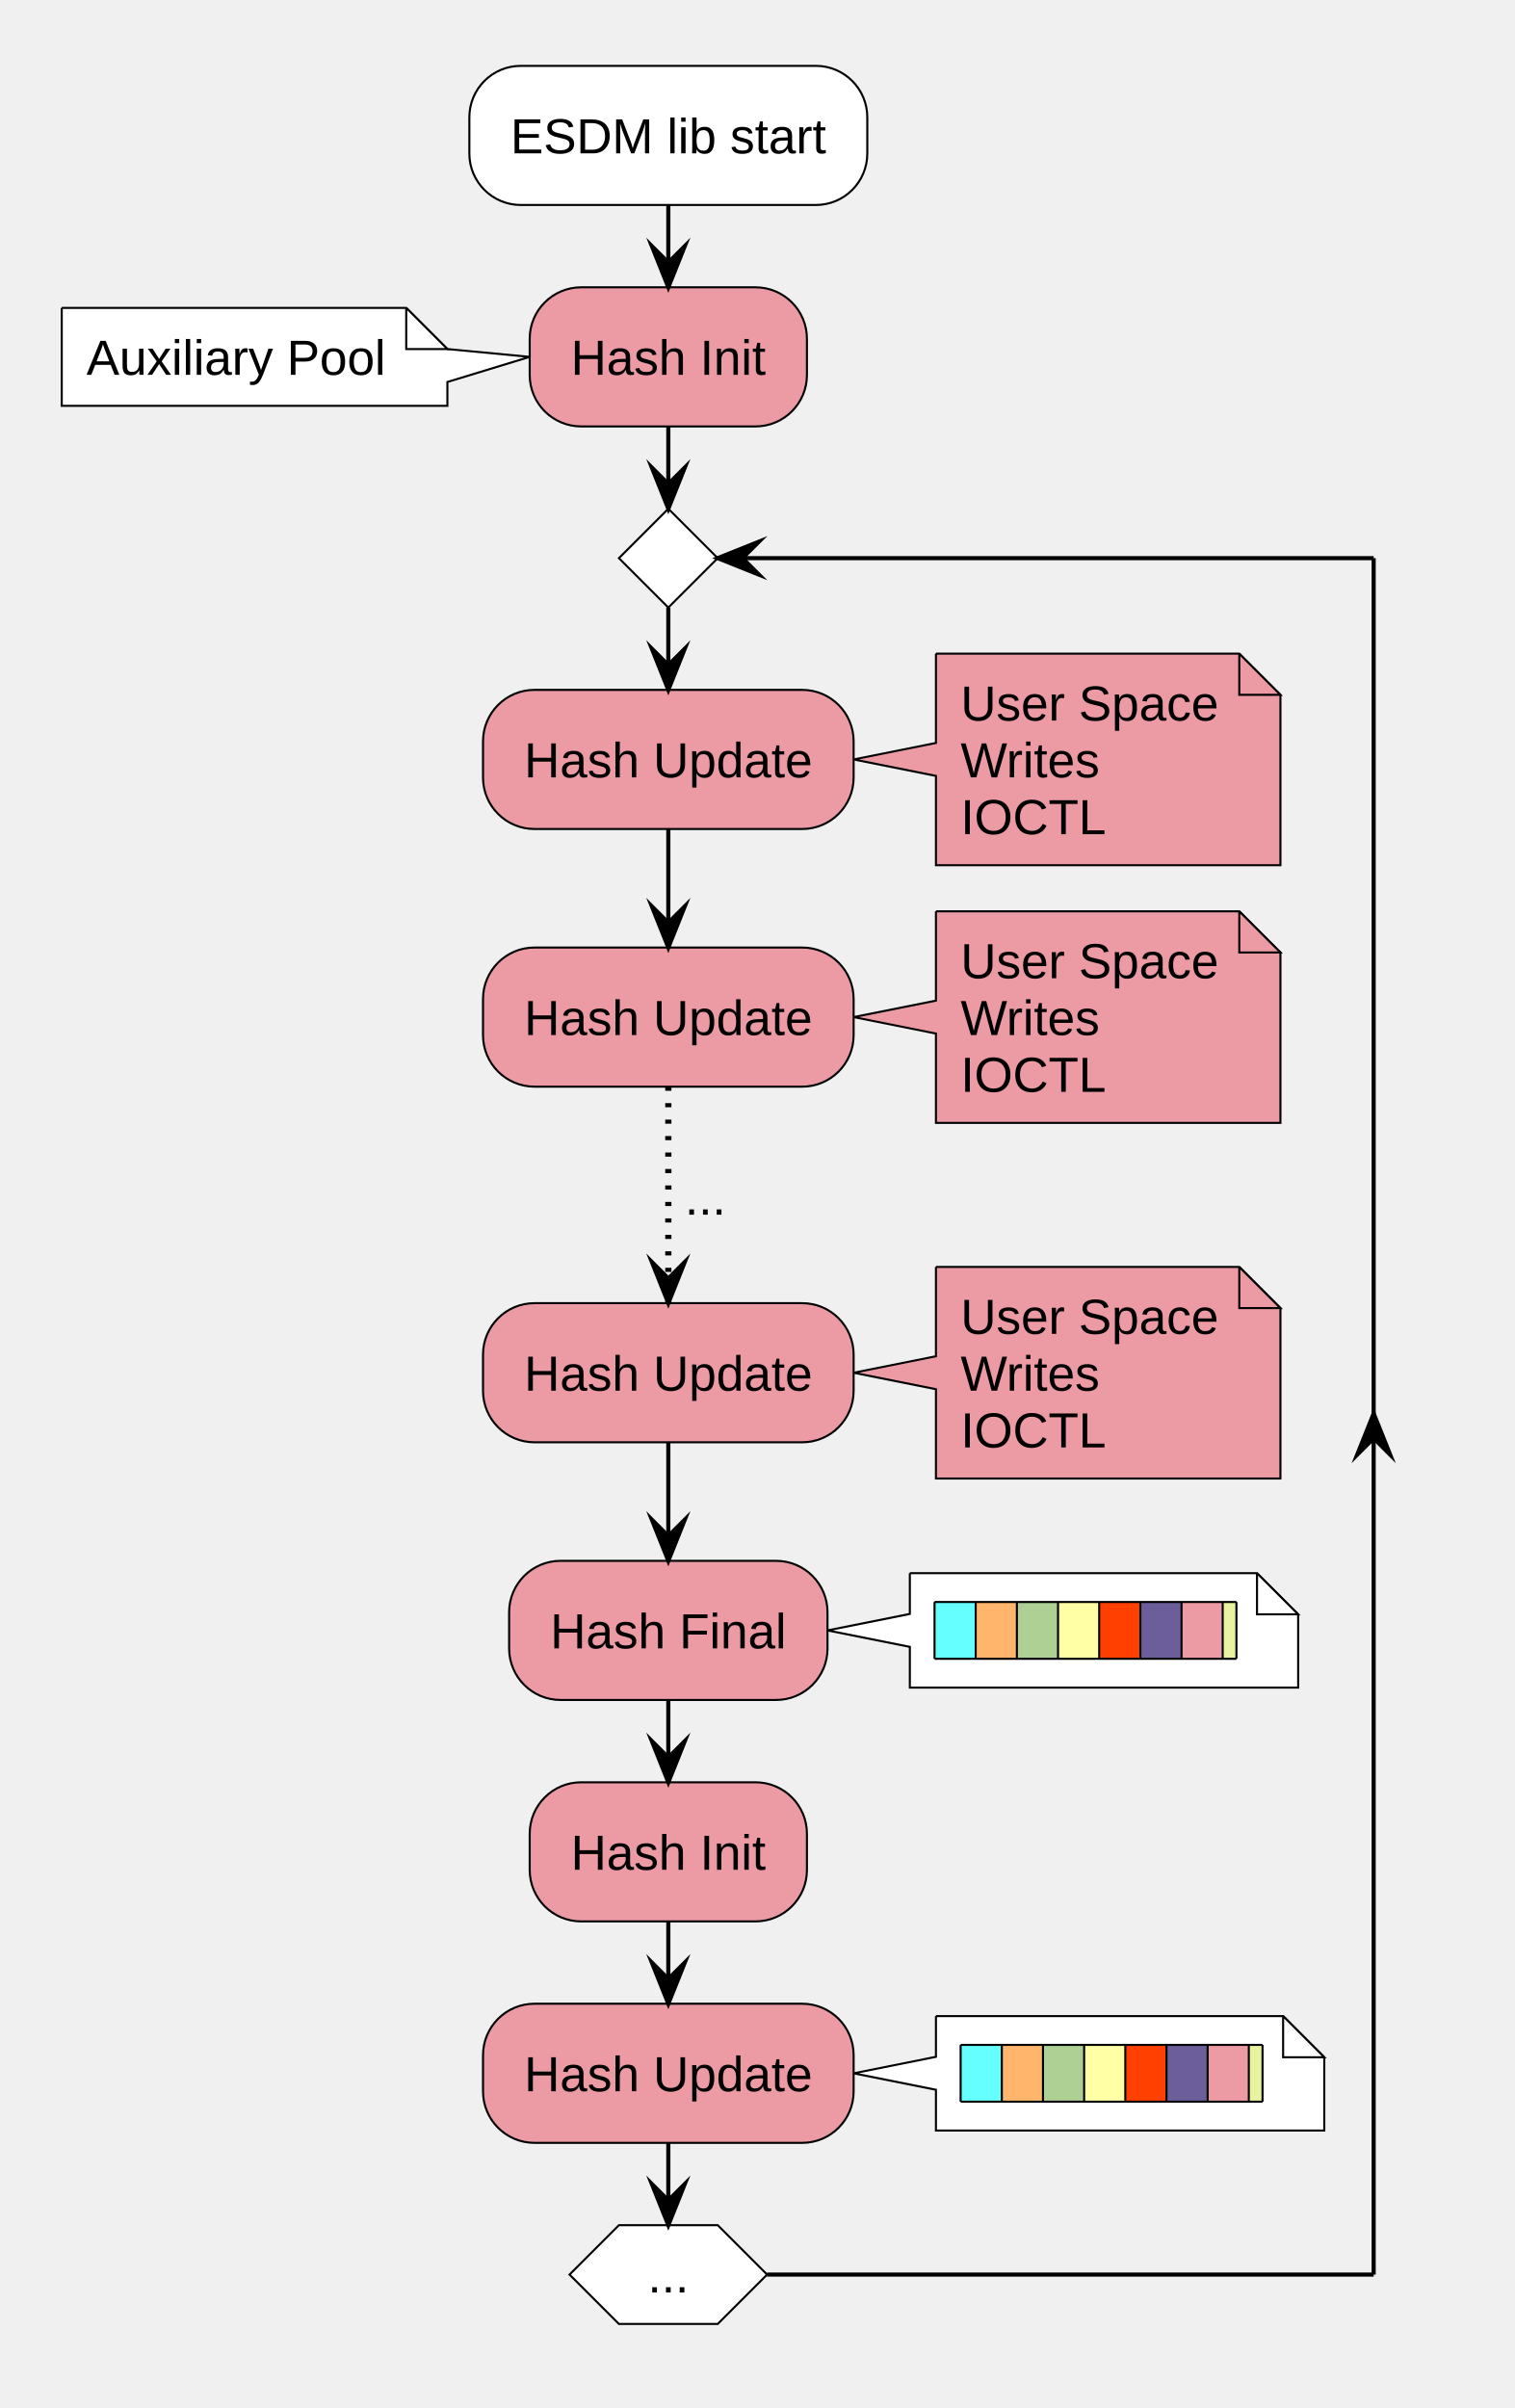
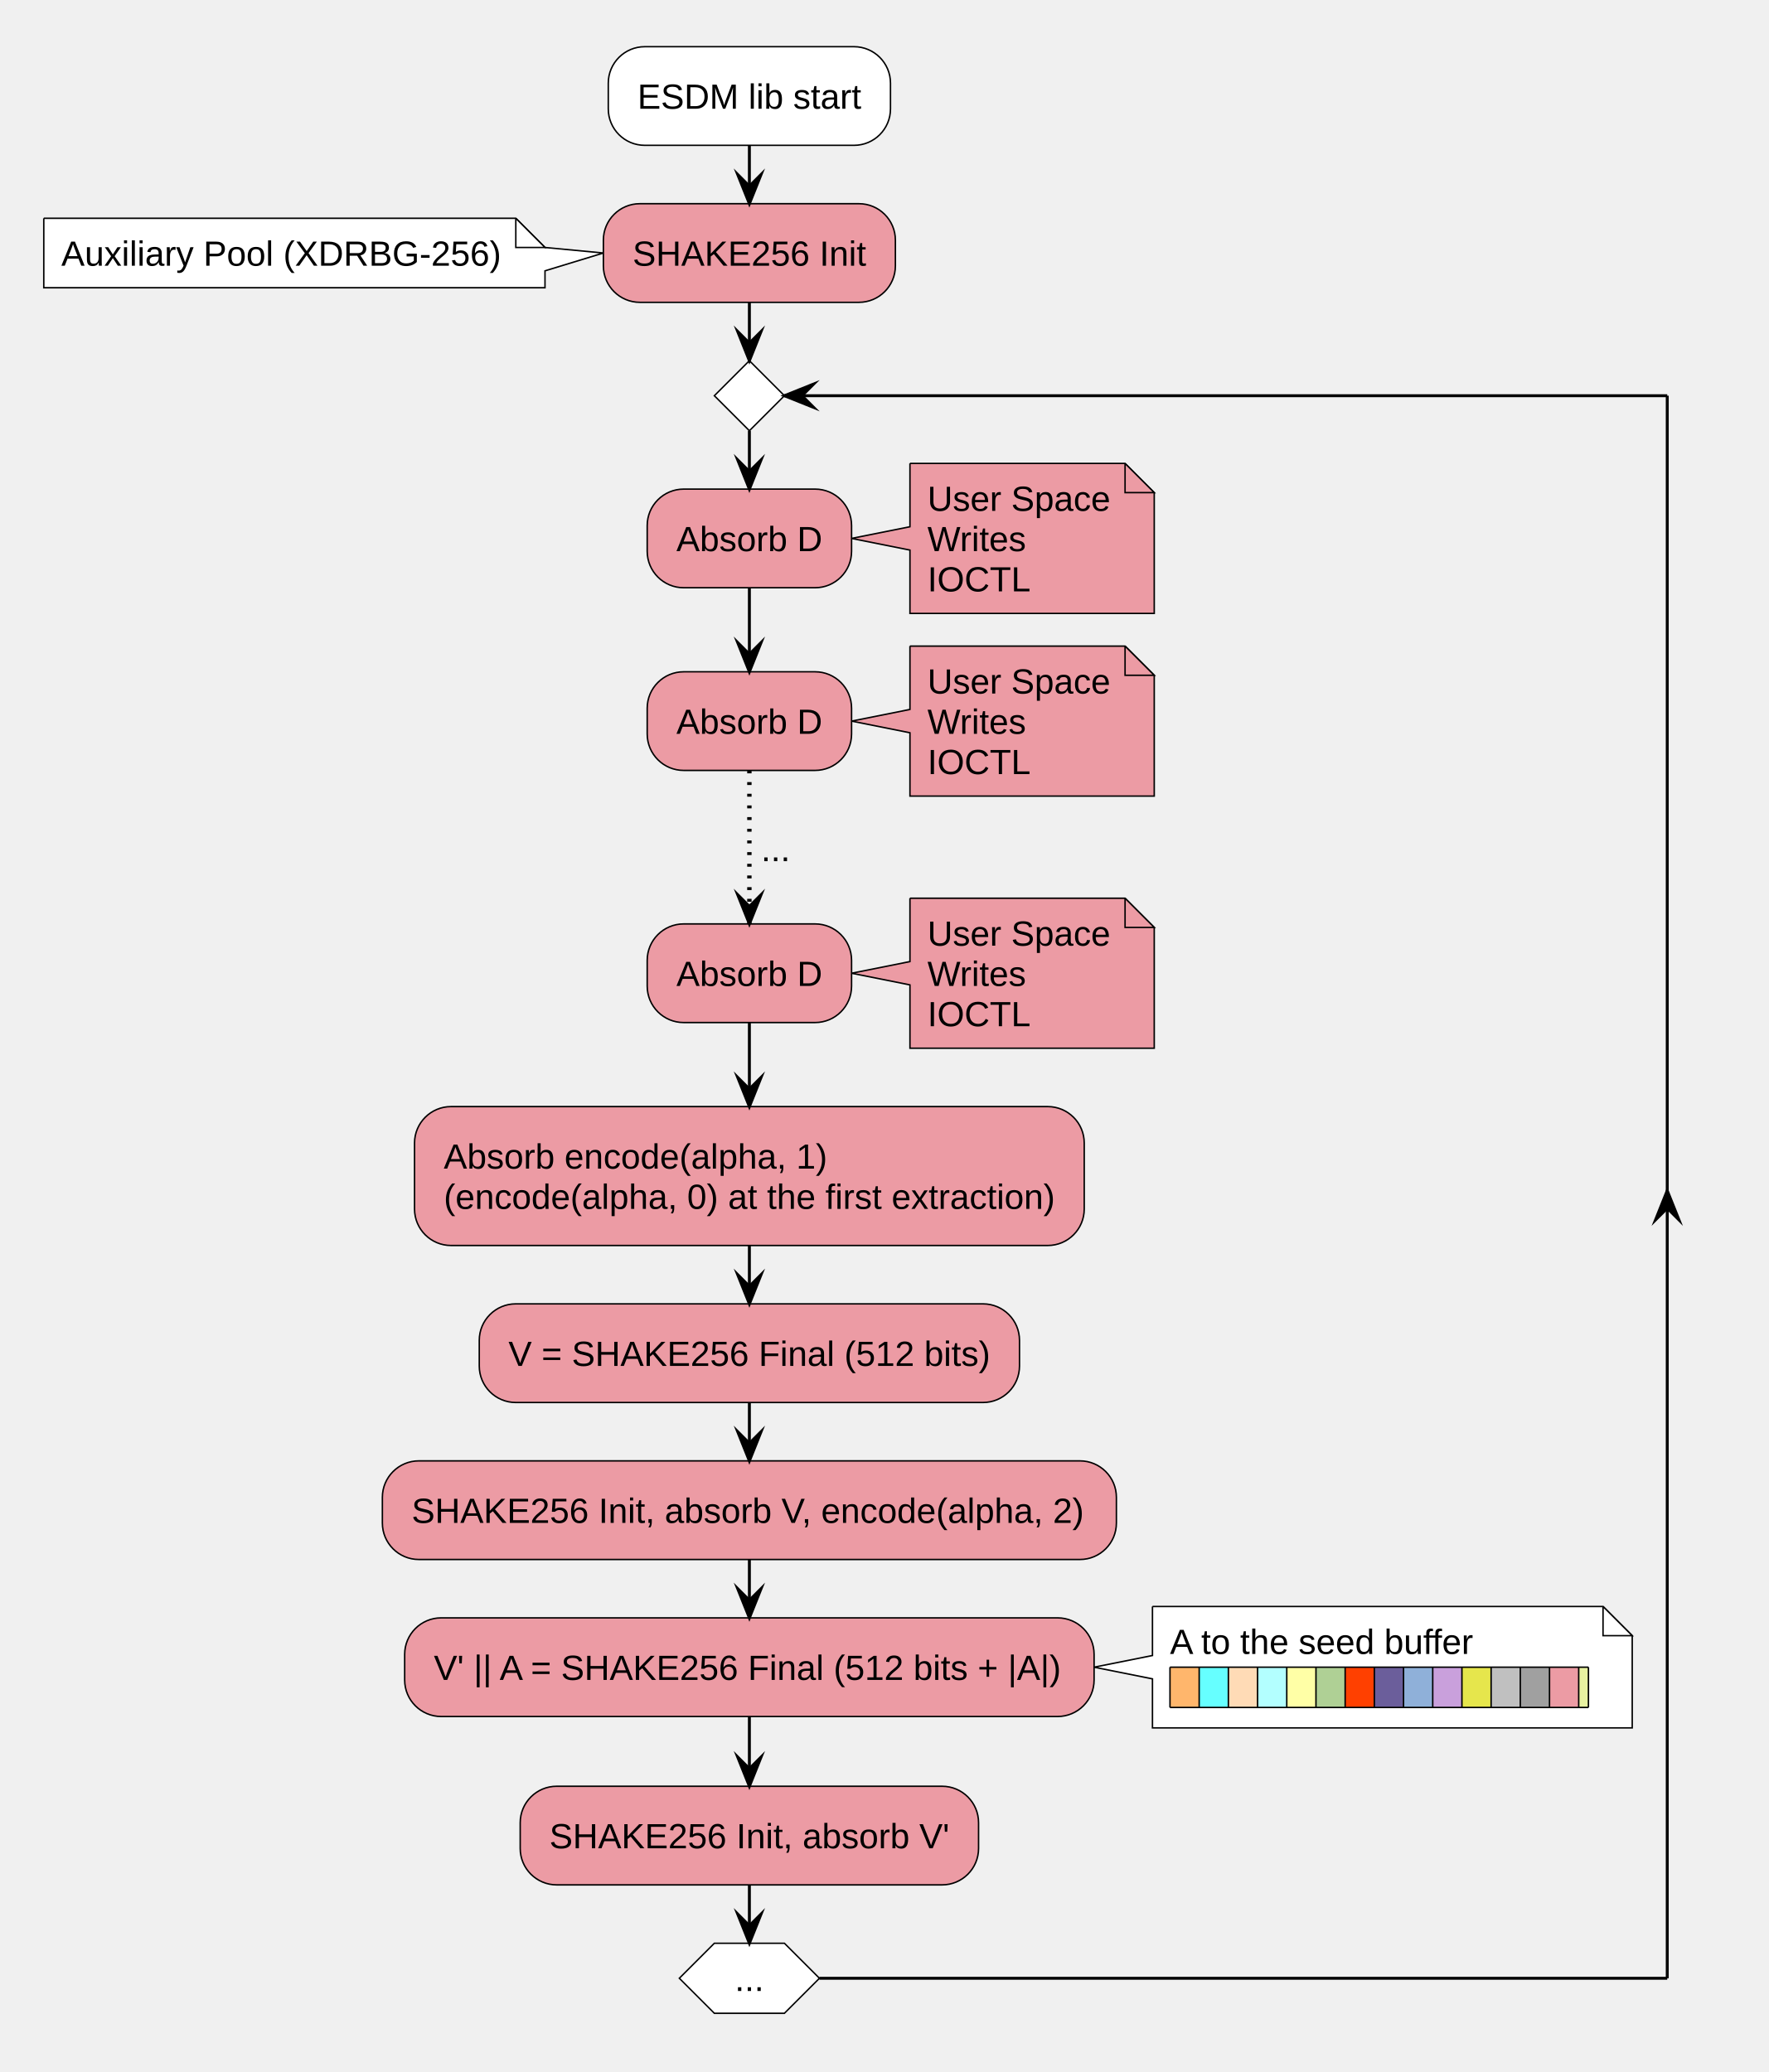
- <svg xmlns="http://www.w3.org/2000/svg" version="1.1" data-diagram-type="ACTIVITY" style="width:368px;height:585px;background:#FFFFFF;" width="368px" height="585px" viewBox="0 0 368 585" zoomAndPan="magnify" preserveAspectRatio="none" contentStyleType="text/css">
+ <svg xmlns="http://www.w3.org/2000/svg" version="1.1" data-diagram-type="ACTIVITY" style="width:606px;height:710px;background:#FFFFFF;" width="606px" height="710px" viewBox="0 0 606 710" zoomAndPan="magnify" preserveAspectRatio="none" contentStyleType="text/css">
  <defs />
  <g font-family="sans-serif" lengthAdjust="spacing">
-     <rect x="114.034" y="16" width="96.682" height="33.799" fill="#FFF" style="stroke:#000;stroke-width:0.5;" rx="12.5" ry="12.5" />
-     <text x="124.034" y="37.256" fill="#000" font-size="12" textLength="76.682" font-family="'Liberation Sans'">ESDM lib start</text>
-     <path d="M15,74.799 L15,98.598 A0,0 0 0 0 15,98.598 L108.697,98.598 A0,0 0 0 0 108.697,98.598 L108.697,92.799 L128.697,86.698 L108.697,84.799 L108.697,84.799 L98.697,74.799 L15,74.799 A0,0 0 0 0 15,74.799" style="stroke:#000;stroke-width:0.5;" fill="#FFF" />
-     <path d="M98.697,74.799 L98.697,84.799 L108.697,84.799 L98.697,74.799" style="stroke:#000;stroke-width:0.5;" fill="#FFF" />
-     <text x="21" y="91.055" fill="#000" font-size="12" textLength="72.697" font-family="'Liberation Sans'">Auxiliary Pool</text>
-     <rect x="128.697" y="69.799" width="67.355" height="33.799" fill="#EC9BA4" style="stroke:#000;stroke-width:0.5;" rx="12.5" ry="12.5" />
-     <text x="138.697" y="91.055" fill="#000" font-size="12" textLength="47.355" font-family="'Liberation Sans'">Hash Init</text>
-     <path d="M227.396,158.799 L227.396,180.497 L207.396,184.497 L227.396,188.497 L227.396,210.195 A0,0 0 0 0 227.396,210.195 L311.092,210.195 A0,0 0 0 0 311.092,210.195 L311.092,168.799 L301.092,158.799 L227.396,158.799 A0,0 0 0 0 227.396,158.799" style="stroke:#000;stroke-width:0.5;" fill="#EC9BA4" />
-     <path d="M301.092,158.799 L301.092,168.799 L311.092,168.799 L301.092,158.799" style="stroke:#000;stroke-width:0.5;" fill="#EC9BA4" />
-     <text x="233.396" y="175.055" fill="#000" font-size="12" textLength="62.695" font-family="'Liberation Sans'">User Space</text>
-     <text x="233.396" y="188.854" fill="#000" font-size="12" textLength="33.996" font-family="'Liberation Sans'">Writes</text>
-     <text x="233.396" y="202.652" fill="#000" font-size="12" textLength="35.338" font-family="'Liberation Sans'">IOCTL</text>
-     <rect x="117.354" y="167.598" width="90.043" height="33.799" fill="#EC9BA4" style="stroke:#000;stroke-width:0.5;" rx="12.5" ry="12.5" />
-     <text x="127.354" y="188.854" fill="#000" font-size="12" textLength="70.043" font-family="'Liberation Sans'">Hash Update</text>
-     <path d="M227.396,221.396 L227.396,243.095 L207.396,247.095 L227.396,251.095 L227.396,272.793 A0,0 0 0 0 227.396,272.793 L311.092,272.793 A0,0 0 0 0 311.092,272.793 L311.092,231.396 L301.092,221.396 L227.396,221.396 A0,0 0 0 0 227.396,221.396" style="stroke:#000;stroke-width:0.5;" fill="#EC9BA4" />
-     <path d="M301.092,221.396 L301.092,231.396 L311.092,231.396 L301.092,221.396" style="stroke:#000;stroke-width:0.5;" fill="#EC9BA4" />
-     <text x="233.396" y="237.652" fill="#000" font-size="12" textLength="62.695" font-family="'Liberation Sans'">User Space</text>
-     <text x="233.396" y="251.451" fill="#000" font-size="12" textLength="33.996" font-family="'Liberation Sans'">Writes</text>
-     <text x="233.396" y="265.25" fill="#000" font-size="12" textLength="35.338" font-family="'Liberation Sans'">IOCTL</text>
-     <rect x="117.354" y="230.195" width="90.043" height="33.799" fill="#EC9BA4" style="stroke:#000;stroke-width:0.5;" rx="12.5" ry="12.5" />
-     <text x="127.354" y="251.451" fill="#000" font-size="12" textLength="70.043" font-family="'Liberation Sans'">Hash Update</text>
-     <path d="M227.396,307.793 L227.396,329.491 L207.396,333.491 L227.396,337.491 L227.396,359.189 A0,0 0 0 0 227.396,359.189 L311.092,359.189 A0,0 0 0 0 311.092,359.189 L311.092,317.793 L301.092,307.793 L227.396,307.793 A0,0 0 0 0 227.396,307.793" style="stroke:#000;stroke-width:0.5;" fill="#EC9BA4" />
-     <path d="M301.092,307.793 L301.092,317.793 L311.092,317.793 L301.092,307.793" style="stroke:#000;stroke-width:0.5;" fill="#EC9BA4" />
-     <text x="233.396" y="324.049" fill="#000" font-size="12" textLength="62.695" font-family="'Liberation Sans'">User Space</text>
-     <text x="233.396" y="337.848" fill="#000" font-size="12" textLength="33.996" font-family="'Liberation Sans'">Writes</text>
-     <text x="233.396" y="351.646" fill="#000" font-size="12" textLength="35.338" font-family="'Liberation Sans'">IOCTL</text>
-     <rect x="117.354" y="316.592" width="90.043" height="33.799" fill="#EC9BA4" style="stroke:#000;stroke-width:0.5;" rx="12.5" ry="12.5" />
-     <text x="127.354" y="337.848" fill="#000" font-size="12" textLength="70.043" font-family="'Liberation Sans'">Hash Update</text>
-     <path d="M221.054,382.189 L221.054,392.089 L201.054,396.089 L221.054,400.089 L221.054,409.988 A0,0 0 0 0 221.054,409.988 L315.401,409.988 A0,0 0 0 0 315.401,409.988 L315.401,392.189 L305.401,382.189 L221.054,382.189 A0,0 0 0 0 221.054,382.189" style="stroke:#000;stroke-width:0.5;" fill="#FFF" />
-     <path d="M305.401,382.189 L305.401,392.189 L315.401,392.189 L305.401,382.189" style="stroke:#000;stroke-width:0.5;" fill="#FFF" />
-     <rect x="227.054" y="389.189" width="10.002" height="13.799" fill="#6FF" style="stroke:none;" />
-     <text x="227.054" y="400.445" fill="#000" font-size="12" textLength="10.002" font-family="'Liberation Sans'">   </text>
-     <rect x="237.056" y="389.189" width="10.002" height="13.799" fill="#FFB66C" style="stroke:none;" />
-     <text x="237.056" y="400.445" fill="#000" font-size="12" textLength="10.002" font-family="'Liberation Sans'">   </text>
-     <rect x="247.058" y="389.189" width="10.002" height="13.799" fill="#AFD095" style="stroke:none;" />
-     <text x="247.058" y="400.445" fill="#000" font-size="12" textLength="10.002" font-family="'Liberation Sans'">   </text>
-     <rect x="257.06" y="389.189" width="10.002" height="13.799" fill="#FFFFA6" style="stroke:none;" />
-     <text x="257.06" y="400.445" fill="#000" font-size="12" textLength="10.002" font-family="'Liberation Sans'">   </text>
-     <rect x="267.062" y="389.189" width="10.002" height="13.799" fill="#FF4000" style="stroke:none;" />
-     <text x="267.062" y="400.445" fill="#000" font-size="12" textLength="10.002" font-family="'Liberation Sans'">   </text>
-     <rect x="277.063" y="389.189" width="10.002" height="13.799" fill="#6B5E9B" style="stroke:none;" />
-     <text x="277.063" y="400.445" fill="#000" font-size="12" textLength="10.002" font-family="'Liberation Sans'">   </text>
-     <rect x="287.065" y="389.189" width="10.002" height="13.799" fill="#EC9BA4" style="stroke:none;" />
-     <text x="287.065" y="400.445" fill="#000" font-size="12" textLength="10.002" font-family="'Liberation Sans'">   </text>
-     <rect x="297.067" y="389.189" width="3.334" height="13.799" fill="#E8F2A1" style="stroke:none;" />
-     <text x="297.067" y="400.445" fill="#000" font-size="12" font-family="'Liberation Sans'"> </text>
-     <line x1="227.054" y1="389.189" x2="300.401" y2="389.189" style="stroke:#000;stroke-width:0.5;" />
-     <line x1="227.054" y1="402.988" x2="300.401" y2="402.988" style="stroke:#000;stroke-width:0.5;" />
-     <line x1="227.054" y1="389.189" x2="227.054" y2="402.988" style="stroke:#000;stroke-width:0.5;" />
-     <line x1="237.056" y1="389.189" x2="237.056" y2="402.988" style="stroke:#000;stroke-width:0.5;" />
-     <line x1="247.058" y1="389.189" x2="247.058" y2="402.988" style="stroke:#000;stroke-width:0.5;" />
-     <line x1="257.06" y1="389.189" x2="257.06" y2="402.988" style="stroke:#000;stroke-width:0.5;" />
-     <line x1="267.062" y1="389.189" x2="267.062" y2="402.988" style="stroke:#000;stroke-width:0.5;" />
-     <line x1="277.063" y1="389.189" x2="277.063" y2="402.988" style="stroke:#000;stroke-width:0.5;" />
-     <line x1="287.065" y1="389.189" x2="287.065" y2="402.988" style="stroke:#000;stroke-width:0.5;" />
-     <line x1="297.067" y1="389.189" x2="297.067" y2="402.988" style="stroke:#000;stroke-width:0.5;" />
-     <line x1="300.401" y1="389.189" x2="300.401" y2="402.988" style="stroke:#000;stroke-width:0.5;" />
-     <rect x="123.696" y="379.189" width="77.357" height="33.799" fill="#EC9BA4" style="stroke:#000;stroke-width:0.5;" rx="12.5" ry="12.5" />
-     <text x="133.696" y="400.445" fill="#000" font-size="12" textLength="57.357" font-family="'Liberation Sans'">Hash Final</text>
-     <rect x="128.697" y="432.988" width="67.355" height="33.799" fill="#EC9BA4" style="stroke:#000;stroke-width:0.5;" rx="12.5" ry="12.5" />
-     <text x="138.697" y="454.244" fill="#000" font-size="12" textLength="47.355" font-family="'Liberation Sans'">Hash Init</text>
-     <path d="M227.396,489.787 L227.396,499.687 L207.396,503.687 L227.396,507.687 L227.396,517.586 A0,0 0 0 0 227.396,517.586 L321.744,517.586 A0,0 0 0 0 321.744,517.586 L321.744,499.787 L311.744,489.787 L227.396,489.787 A0,0 0 0 0 227.396,489.787" style="stroke:#000;stroke-width:0.5;" fill="#FFF" />
-     <path d="M311.744,489.787 L311.744,499.787 L321.744,499.787 L311.744,489.787" style="stroke:#000;stroke-width:0.5;" fill="#FFF" />
-     <rect x="233.396" y="496.787" width="10.002" height="13.799" fill="#6FF" style="stroke:none;" />
-     <text x="233.396" y="508.043" fill="#000" font-size="12" textLength="10.002" font-family="'Liberation Sans'">   </text>
-     <rect x="243.398" y="496.787" width="10.002" height="13.799" fill="#FFB66C" style="stroke:none;" />
-     <text x="243.398" y="508.043" fill="#000" font-size="12" textLength="10.002" font-family="'Liberation Sans'">   </text>
-     <rect x="253.4" y="496.787" width="10.002" height="13.799" fill="#AFD095" style="stroke:none;" />
-     <text x="253.4" y="508.043" fill="#000" font-size="12" textLength="10.002" font-family="'Liberation Sans'">   </text>
-     <rect x="263.402" y="496.787" width="10.002" height="13.799" fill="#FFFFA6" style="stroke:none;" />
-     <text x="263.402" y="508.043" fill="#000" font-size="12" textLength="10.002" font-family="'Liberation Sans'">   </text>
-     <rect x="273.404" y="496.787" width="10.002" height="13.799" fill="#FF4000" style="stroke:none;" />
-     <text x="273.404" y="508.043" fill="#000" font-size="12" textLength="10.002" font-family="'Liberation Sans'">   </text>
-     <rect x="283.406" y="496.787" width="10.002" height="13.799" fill="#6B5E9B" style="stroke:none;" />
-     <text x="283.406" y="508.043" fill="#000" font-size="12" textLength="10.002" font-family="'Liberation Sans'">   </text>
-     <rect x="293.408" y="496.787" width="10.002" height="13.799" fill="#EC9BA4" style="stroke:none;" />
-     <text x="293.408" y="508.043" fill="#000" font-size="12" textLength="10.002" font-family="'Liberation Sans'">   </text>
-     <rect x="303.41" y="496.787" width="3.334" height="13.799" fill="#E8F2A1" style="stroke:none;" />
-     <text x="303.41" y="508.043" fill="#000" font-size="12" font-family="'Liberation Sans'"> </text>
-     <line x1="233.396" y1="496.787" x2="306.744" y2="496.787" style="stroke:#000;stroke-width:0.5;" />
-     <line x1="233.396" y1="510.586" x2="306.744" y2="510.586" style="stroke:#000;stroke-width:0.5;" />
-     <line x1="233.396" y1="496.787" x2="233.396" y2="510.586" style="stroke:#000;stroke-width:0.5;" />
-     <line x1="243.398" y1="496.787" x2="243.398" y2="510.586" style="stroke:#000;stroke-width:0.5;" />
-     <line x1="253.4" y1="496.787" x2="253.4" y2="510.586" style="stroke:#000;stroke-width:0.5;" />
-     <line x1="263.402" y1="496.787" x2="263.402" y2="510.586" style="stroke:#000;stroke-width:0.5;" />
-     <line x1="273.404" y1="496.787" x2="273.404" y2="510.586" style="stroke:#000;stroke-width:0.5;" />
-     <line x1="283.406" y1="496.787" x2="283.406" y2="510.586" style="stroke:#000;stroke-width:0.5;" />
-     <line x1="293.408" y1="496.787" x2="293.408" y2="510.586" style="stroke:#000;stroke-width:0.5;" />
-     <line x1="303.41" y1="496.787" x2="303.41" y2="510.586" style="stroke:#000;stroke-width:0.5;" />
-     <line x1="306.744" y1="496.787" x2="306.744" y2="510.586" style="stroke:#000;stroke-width:0.5;" />
-     <rect x="117.354" y="486.787" width="90.043" height="33.799" fill="#EC9BA4" style="stroke:#000;stroke-width:0.5;" rx="12.5" ry="12.5" />
-     <text x="127.354" y="508.043" fill="#000" font-size="12" textLength="70.043" font-family="'Liberation Sans'">Hash Update</text>
-     <polygon points="162.375,123.598,174.375,135.598,162.375,147.598,150.375,135.598,162.375,123.598" fill="#FFF" style="stroke:#000;stroke-width:0.5;stroke-linejoin:miter;stroke-miterlimit:10;" />
-     <polygon points="150.375,540.586,174.375,540.586,186.375,552.586,174.375,564.586,150.375,564.586,138.375,552.586,150.375,540.586" fill="#FFF" style="stroke:#000;stroke-width:0.5;stroke-linejoin:miter;stroke-miterlimit:10;" />
-     <text x="157.374" y="556.942" fill="#000" font-size="12" textLength="10.002" font-family="'Liberation Sans'">...</text>
-     <line x1="162.375" y1="49.799" x2="162.375" y2="69.799" style="stroke:#000;stroke-width:1;" />
-     <polygon points="158.375,59.799,162.375,69.799,166.375,59.799,162.375,63.799" fill="#000" style="stroke:#000;stroke-width:1;stroke-linejoin:miter;stroke-miterlimit:10;" />
-     <line x1="162.375" y1="201.396" x2="162.375" y2="230.195" style="stroke:#000;stroke-width:1;" />
-     <polygon points="158.375,220.195,162.375,230.195,166.375,220.195,162.375,224.195" fill="#000" style="stroke:#000;stroke-width:1;stroke-linejoin:miter;stroke-miterlimit:10;" />
-     <line x1="162.375" y1="263.994" x2="162.375" y2="316.592" style="stroke:#000;stroke-width:1.5;stroke-dasharray:1,3;" />
-     <polygon points="158.375,306.592,162.375,316.592,166.375,306.592,162.375,310.592" fill="#000" style="stroke:#000;stroke-width:1;stroke-linejoin:miter;stroke-miterlimit:10;" />
-     <text x="166.375" y="295.092" fill="#000" font-size="12" textLength="10.002" font-family="'Liberation Sans'">...</text>
-     <line x1="162.375" y1="350.391" x2="162.375" y2="379.189" style="stroke:#000;stroke-width:1;" />
-     <polygon points="158.375,369.189,162.375,379.189,166.375,369.189,162.375,373.189" fill="#000" style="stroke:#000;stroke-width:1;stroke-linejoin:miter;stroke-miterlimit:10;" />
-     <line x1="162.375" y1="412.988" x2="162.375" y2="432.988" style="stroke:#000;stroke-width:1;" />
-     <polygon points="158.375,422.988,162.375,432.988,166.375,422.988,162.375,426.988" fill="#000" style="stroke:#000;stroke-width:1;stroke-linejoin:miter;stroke-miterlimit:10;" />
-     <line x1="162.375" y1="466.787" x2="162.375" y2="486.787" style="stroke:#000;stroke-width:1;" />
-     <polygon points="158.375,476.787,162.375,486.787,166.375,476.787,162.375,480.787" fill="#000" style="stroke:#000;stroke-width:1;stroke-linejoin:miter;stroke-miterlimit:10;" />
-     <line x1="162.375" y1="147.598" x2="162.375" y2="167.598" style="stroke:#000;stroke-width:1;" />
-     <polygon points="158.375,157.598,162.375,167.598,166.375,157.598,162.375,161.598" fill="#000" style="stroke:#000;stroke-width:1;stroke-linejoin:miter;stroke-miterlimit:10;" />
-     <line x1="186.375" y1="552.586" x2="333.744" y2="552.586" style="stroke:#000;stroke-width:1;" />
-     <polygon points="329.744,353.394,333.744,343.394,337.744,353.394,333.744,349.394" fill="#000" style="stroke:#000;stroke-width:1;stroke-linejoin:miter;stroke-miterlimit:10;" />
-     <line x1="333.744" y1="135.598" x2="333.744" y2="552.586" style="stroke:#000;stroke-width:1;" />
-     <line x1="333.744" y1="135.598" x2="174.375" y2="135.598" style="stroke:#000;stroke-width:1;" />
-     <polygon points="184.375,131.598,174.375,135.598,184.375,139.598,180.375,135.598" fill="#000" style="stroke:#000;stroke-width:1;stroke-linejoin:miter;stroke-miterlimit:10;" />
-     <line x1="162.375" y1="520.586" x2="162.375" y2="540.586" style="stroke:#000;stroke-width:1;" />
-     <polygon points="158.375,530.586,162.375,540.586,166.375,530.586,162.375,534.586" fill="#000" style="stroke:#000;stroke-width:1;stroke-linejoin:miter;stroke-miterlimit:10;" />
-     <line x1="162.375" y1="103.598" x2="162.375" y2="123.598" style="stroke:#000;stroke-width:1;" />
-     <polygon points="158.375,113.598,162.375,123.598,166.375,113.598,162.375,117.598" fill="#000" style="stroke:#000;stroke-width:1;stroke-linejoin:miter;stroke-miterlimit:10;" />
+     <rect x="208.396" y="16" width="96.682" height="33.799" fill="#FFF" style="stroke:#000;stroke-width:0.5;" rx="12.5" ry="12.5" />
+     <text x="218.396" y="37.256" fill="#000" font-size="12" textLength="76.682" font-family="'Liberation Sans'">ESDM lib start</text>
+     <path d="M15,74.799 L15,98.598 A0,0 0 0 0 15,98.598 L186.715,98.598 A0,0 0 0 0 186.715,98.598 L186.715,92.799 L206.715,86.698 L186.715,84.799 L186.715,84.799 L176.715,74.799 L15,74.799 A0,0 0 0 0 15,74.799" style="stroke:#000;stroke-width:0.5;" fill="#FFF" />
+     <path d="M176.715,74.799 L176.715,84.799 L186.715,84.799 L176.715,74.799" style="stroke:#000;stroke-width:0.5;" fill="#FFF" />
+     <text x="21" y="91.055" fill="#000" font-size="12" textLength="150.715" font-family="'Liberation Sans'">Auxiliary Pool (XDRBG-256)</text>
+     <rect x="206.715" y="69.799" width="100.045" height="33.799" fill="#EC9BA4" style="stroke:#000;stroke-width:0.5;" rx="12.5" ry="12.5" />
+     <text x="216.715" y="91.055" fill="#000" font-size="12" textLength="80.045" font-family="'Liberation Sans'">SHAKE256 Init</text>
+     <path d="M311.748,158.799 L311.748,180.497 L291.748,184.497 L311.748,188.497 L311.748,210.195 A0,0 0 0 0 311.748,210.195 L395.443,210.195 A0,0 0 0 0 395.443,210.195 L395.443,168.799 L385.443,158.799 L311.748,158.799 A0,0 0 0 0 311.748,158.799" style="stroke:#000;stroke-width:0.5;" fill="#EC9BA4" />
+     <path d="M385.443,158.799 L385.443,168.799 L395.443,168.799 L385.443,158.799" style="stroke:#000;stroke-width:0.5;" fill="#EC9BA4" />
+     <text x="317.748" y="175.055" fill="#000" font-size="12" textLength="62.695" font-family="'Liberation Sans'">User Space</text>
+     <text x="317.748" y="188.854" fill="#000" font-size="12" textLength="33.996" font-family="'Liberation Sans'">Writes</text>
+     <text x="317.748" y="202.652" fill="#000" font-size="12" textLength="35.338" font-family="'Liberation Sans'">IOCTL</text>
+     <rect x="221.727" y="167.598" width="70.021" height="33.799" fill="#EC9BA4" style="stroke:#000;stroke-width:0.5;" rx="12.5" ry="12.5" />
+     <text x="231.727" y="188.854" fill="#000" font-size="12" textLength="50.021" font-family="'Liberation Sans'">Absorb D</text>
+     <path d="M311.748,221.396 L311.748,243.095 L291.748,247.095 L311.748,251.095 L311.748,272.793 A0,0 0 0 0 311.748,272.793 L395.443,272.793 A0,0 0 0 0 395.443,272.793 L395.443,231.396 L385.443,221.396 L311.748,221.396 A0,0 0 0 0 311.748,221.396" style="stroke:#000;stroke-width:0.5;" fill="#EC9BA4" />
+     <path d="M385.443,221.396 L385.443,231.396 L395.443,231.396 L385.443,221.396" style="stroke:#000;stroke-width:0.5;" fill="#EC9BA4" />
+     <text x="317.748" y="237.652" fill="#000" font-size="12" textLength="62.695" font-family="'Liberation Sans'">User Space</text>
+     <text x="317.748" y="251.451" fill="#000" font-size="12" textLength="33.996" font-family="'Liberation Sans'">Writes</text>
+     <text x="317.748" y="265.25" fill="#000" font-size="12" textLength="35.338" font-family="'Liberation Sans'">IOCTL</text>
+     <rect x="221.727" y="230.195" width="70.021" height="33.799" fill="#EC9BA4" style="stroke:#000;stroke-width:0.5;" rx="12.5" ry="12.5" />
+     <text x="231.727" y="251.451" fill="#000" font-size="12" textLength="50.021" font-family="'Liberation Sans'">Absorb D</text>
+     <path d="M311.748,307.793 L311.748,329.491 L291.748,333.491 L311.748,337.491 L311.748,359.189 A0,0 0 0 0 311.748,359.189 L395.443,359.189 A0,0 0 0 0 395.443,359.189 L395.443,317.793 L385.443,307.793 L311.748,307.793 A0,0 0 0 0 311.748,307.793" style="stroke:#000;stroke-width:0.5;" fill="#EC9BA4" />
+     <path d="M385.443,307.793 L385.443,317.793 L395.443,317.793 L385.443,307.793" style="stroke:#000;stroke-width:0.5;" fill="#EC9BA4" />
+     <text x="317.748" y="324.049" fill="#000" font-size="12" textLength="62.695" font-family="'Liberation Sans'">User Space</text>
+     <text x="317.748" y="337.848" fill="#000" font-size="12" textLength="33.996" font-family="'Liberation Sans'">Writes</text>
+     <text x="317.748" y="351.646" fill="#000" font-size="12" textLength="35.338" font-family="'Liberation Sans'">IOCTL</text>
+     <rect x="221.727" y="316.592" width="70.021" height="33.799" fill="#EC9BA4" style="stroke:#000;stroke-width:0.5;" rx="12.5" ry="12.5" />
+     <text x="231.727" y="337.848" fill="#000" font-size="12" textLength="50.021" font-family="'Liberation Sans'">Absorb D</text>
+     <rect x="142.019" y="379.189" width="229.438" height="47.598" fill="#EC9BA4" style="stroke:#000;stroke-width:0.5;" rx="12.5" ry="12.5" />
+     <text x="152.019" y="400.445" fill="#000" font-size="12" textLength="131.42" font-family="'Liberation Sans'">Absorb encode(alpha, 1)</text>
+     <text x="152.019" y="414.244" fill="#000" font-size="12" textLength="209.438" font-family="'Liberation Sans'">(encode(alpha, 0) at the first extraction)</text>
+     <rect x="164.196" y="446.787" width="185.082" height="33.799" fill="#EC9BA4" style="stroke:#000;stroke-width:0.5;" rx="12.5" ry="12.5" />
+     <text x="174.196" y="468.043" fill="#000" font-size="12" textLength="165.082" font-family="'Liberation Sans'">V = SHAKE256 Final (512 bits)</text>
+     <rect x="131" y="500.586" width="251.475" height="33.799" fill="#EC9BA4" style="stroke:#000;stroke-width:0.5;" rx="12.5" ry="12.5" />
+     <text x="141" y="521.842" fill="#000" font-size="12" textLength="231.475" font-family="'Liberation Sans'">SHAKE256 Init, absorb V, encode(alpha, 2)</text>
+     <path d="M394.834,550.485 L394.834,567.284 L374.834,571.284 L394.834,575.284 L394.834,592.083 A0,0 0 0 0 394.834,592.083 L559.195,592.083 A0,0 0 0 0 559.195,592.083 L559.195,560.485 L549.195,550.485 L394.834,550.485 A0,0 0 0 0 394.834,550.485" style="stroke:#000;stroke-width:0.5;" fill="#FFF" />
+     <path d="M549.195,550.485 L549.195,560.485 L559.195,560.485 L549.195,550.485" style="stroke:#000;stroke-width:0.5;" fill="#FFF" />
+     <text x="400.834" y="566.741" fill="#000" font-size="12" textLength="104.736" font-family="'Liberation Sans'">A to the seed buffer</text>
+     <rect x="400.834" y="571.284" width="10.002" height="13.799" fill="#FFB66C" style="stroke:none;" />
+     <text x="400.834" y="582.54" fill="#000" font-size="12" textLength="10.002" font-family="'Liberation Sans'">   </text>
+     <rect x="410.836" y="571.284" width="10.002" height="13.799" fill="#6FF" style="stroke:none;" />
+     <text x="410.836" y="582.54" fill="#000" font-size="12" textLength="10.002" font-family="'Liberation Sans'">   </text>
+     <rect x="420.838" y="571.284" width="10.002" height="13.799" fill="#FFDBB6" style="stroke:none;" />
+     <text x="420.838" y="582.54" fill="#000" font-size="12" textLength="10.002" font-family="'Liberation Sans'">   </text>
+     <rect x="430.84" y="571.284" width="10.002" height="13.799" fill="#B3FFFF" style="stroke:none;" />
+     <text x="430.84" y="582.54" fill="#000" font-size="12" textLength="10.002" font-family="'Liberation Sans'">   </text>
+     <rect x="440.842" y="571.284" width="10.002" height="13.799" fill="#FFFFA6" style="stroke:none;" />
+     <text x="440.842" y="582.54" fill="#000" font-size="12" textLength="10.002" font-family="'Liberation Sans'">   </text>
+     <rect x="450.844" y="571.284" width="10.002" height="13.799" fill="#AFD095" style="stroke:none;" />
+     <text x="450.844" y="582.54" fill="#000" font-size="12" textLength="10.002" font-family="'Liberation Sans'">   </text>
+     <rect x="460.846" y="571.284" width="10.002" height="13.799" fill="#FF4000" style="stroke:none;" />
+     <text x="460.846" y="582.54" fill="#000" font-size="12" textLength="10.002" font-family="'Liberation Sans'">   </text>
+     <rect x="470.848" y="571.284" width="10.002" height="13.799" fill="#6B5E9B" style="stroke:none;" />
+     <text x="470.848" y="582.54" fill="#000" font-size="12" textLength="10.002" font-family="'Liberation Sans'">   </text>
+     <rect x="480.85" y="571.284" width="10.002" height="13.799" fill="#8FB0D9" style="stroke:none;" />
+     <text x="480.85" y="582.54" fill="#000" font-size="12" textLength="10.002" font-family="'Liberation Sans'">   </text>
+     <rect x="490.852" y="571.284" width="10.002" height="13.799" fill="#C9A0DC" style="stroke:none;" />
+     <text x="490.852" y="582.54" fill="#000" font-size="12" textLength="10.002" font-family="'Liberation Sans'">   </text>
+     <rect x="500.854" y="571.284" width="10.002" height="13.799" fill="#E6E64C" style="stroke:none;" />
+     <text x="500.854" y="582.54" fill="#000" font-size="12" textLength="10.002" font-family="'Liberation Sans'">   </text>
+     <rect x="510.855" y="571.284" width="10.002" height="13.799" fill="#C0C0C0" style="stroke:none;" />
+     <text x="510.855" y="582.54" fill="#000" font-size="12" textLength="10.002" font-family="'Liberation Sans'">   </text>
+     <rect x="520.857" y="571.284" width="10.002" height="13.799" fill="#A0A0A0" style="stroke:none;" />
+     <text x="520.857" y="582.54" fill="#000" font-size="12" textLength="10.002" font-family="'Liberation Sans'">   </text>
+     <rect x="530.859" y="571.284" width="10.002" height="13.799" fill="#EC9BA4" style="stroke:none;" />
+     <text x="530.859" y="582.54" fill="#000" font-size="12" textLength="10.002" font-family="'Liberation Sans'">   </text>
+     <rect x="540.861" y="571.284" width="3.334" height="13.799" fill="#E8F2A1" style="stroke:none;" />
+     <text x="540.861" y="582.54" fill="#000" font-size="12" font-family="'Liberation Sans'"> </text>
+     <line x1="400.834" y1="571.284" x2="544.195" y2="571.284" style="stroke:#000;stroke-width:0.5;" />
+     <line x1="400.834" y1="585.083" x2="544.195" y2="585.083" style="stroke:#000;stroke-width:0.5;" />
+     <line x1="400.834" y1="571.284" x2="400.834" y2="585.083" style="stroke:#000;stroke-width:0.5;" />
+     <line x1="410.836" y1="571.284" x2="410.836" y2="585.083" style="stroke:#000;stroke-width:0.5;" />
+     <line x1="420.838" y1="571.284" x2="420.838" y2="585.083" style="stroke:#000;stroke-width:0.5;" />
+     <line x1="430.84" y1="571.284" x2="430.84" y2="585.083" style="stroke:#000;stroke-width:0.5;" />
+     <line x1="440.842" y1="571.284" x2="440.842" y2="585.083" style="stroke:#000;stroke-width:0.5;" />
+     <line x1="450.844" y1="571.284" x2="450.844" y2="585.083" style="stroke:#000;stroke-width:0.5;" />
+     <line x1="460.846" y1="571.284" x2="460.846" y2="585.083" style="stroke:#000;stroke-width:0.5;" />
+     <line x1="470.848" y1="571.284" x2="470.848" y2="585.083" style="stroke:#000;stroke-width:0.5;" />
+     <line x1="480.85" y1="571.284" x2="480.85" y2="585.083" style="stroke:#000;stroke-width:0.5;" />
+     <line x1="490.852" y1="571.284" x2="490.852" y2="585.083" style="stroke:#000;stroke-width:0.5;" />
+     <line x1="500.854" y1="571.284" x2="500.854" y2="585.083" style="stroke:#000;stroke-width:0.5;" />
+     <line x1="510.855" y1="571.284" x2="510.855" y2="585.083" style="stroke:#000;stroke-width:0.5;" />
+     <line x1="520.857" y1="571.284" x2="520.857" y2="585.083" style="stroke:#000;stroke-width:0.5;" />
+     <line x1="530.859" y1="571.284" x2="530.859" y2="585.083" style="stroke:#000;stroke-width:0.5;" />
+     <line x1="540.861" y1="571.284" x2="540.861" y2="585.083" style="stroke:#000;stroke-width:0.5;" />
+     <line x1="544.195" y1="571.284" x2="544.195" y2="585.083" style="stroke:#000;stroke-width:0.5;" />
+     <rect x="138.641" y="554.385" width="236.193" height="33.799" fill="#EC9BA4" style="stroke:#000;stroke-width:0.5;" rx="12.5" ry="12.5" />
+     <text x="148.641" y="575.641" fill="#000" font-size="12" textLength="216.193" font-family="'Liberation Sans'">V' || A = SHAKE256 Final (512 bits + |A|)</text>
+     <rect x="178.221" y="612.083" width="157.033" height="33.799" fill="#EC9BA4" style="stroke:#000;stroke-width:0.5;" rx="12.5" ry="12.5" />
+     <text x="188.221" y="633.339" fill="#000" font-size="12" textLength="137.033" font-family="'Liberation Sans'">SHAKE256 Init, absorb V'</text>
+     <polygon points="256.737,123.598,268.737,135.598,256.737,147.598,244.737,135.598,256.737,123.598" fill="#FFF" style="stroke:#000;stroke-width:0.5;stroke-linejoin:miter;stroke-miterlimit:10;" />
+     <polygon points="244.737,665.882,268.737,665.882,280.737,677.882,268.737,689.882,244.737,689.882,232.737,677.882,244.737,665.882" fill="#FFF" style="stroke:#000;stroke-width:0.5;stroke-linejoin:miter;stroke-miterlimit:10;" />
+     <text x="251.736" y="682.238" fill="#000" font-size="12" textLength="10.002" font-family="'Liberation Sans'">...</text>
+     <line x1="256.737" y1="49.799" x2="256.737" y2="69.799" style="stroke:#000;stroke-width:1;" />
+     <polygon points="252.737,59.799,256.737,69.799,260.737,59.799,256.737,63.799" fill="#000" style="stroke:#000;stroke-width:1;stroke-linejoin:miter;stroke-miterlimit:10;" />
+     <line x1="256.737" y1="201.396" x2="256.737" y2="230.195" style="stroke:#000;stroke-width:1;" />
+     <polygon points="252.737,220.195,256.737,230.195,260.737,220.195,256.737,224.195" fill="#000" style="stroke:#000;stroke-width:1;stroke-linejoin:miter;stroke-miterlimit:10;" />
+     <line x1="256.737" y1="263.994" x2="256.737" y2="316.592" style="stroke:#000;stroke-width:1.5;stroke-dasharray:1,3;" />
+     <polygon points="252.737,306.592,256.737,316.592,260.737,306.592,256.737,310.592" fill="#000" style="stroke:#000;stroke-width:1;stroke-linejoin:miter;stroke-miterlimit:10;" />
+     <text x="260.737" y="295.092" fill="#000" font-size="12" textLength="10.002" font-family="'Liberation Sans'">...</text>
+     <line x1="256.737" y1="350.391" x2="256.737" y2="379.189" style="stroke:#000;stroke-width:1;" />
+     <polygon points="252.737,369.189,256.737,379.189,260.737,369.189,256.737,373.189" fill="#000" style="stroke:#000;stroke-width:1;stroke-linejoin:miter;stroke-miterlimit:10;" />
+     <line x1="256.737" y1="426.787" x2="256.737" y2="446.787" style="stroke:#000;stroke-width:1;" />
+     <polygon points="252.737,436.787,256.737,446.787,260.737,436.787,256.737,440.787" fill="#000" style="stroke:#000;stroke-width:1;stroke-linejoin:miter;stroke-miterlimit:10;" />
+     <line x1="256.737" y1="480.586" x2="256.737" y2="500.586" style="stroke:#000;stroke-width:1;" />
+     <polygon points="252.737,490.586,256.737,500.586,260.737,490.586,256.737,494.586" fill="#000" style="stroke:#000;stroke-width:1;stroke-linejoin:miter;stroke-miterlimit:10;" />
+     <line x1="256.737" y1="534.385" x2="256.737" y2="554.385" style="stroke:#000;stroke-width:1;" />
+     <polygon points="252.737,544.385,256.737,554.385,260.737,544.385,256.737,548.385" fill="#000" style="stroke:#000;stroke-width:1;stroke-linejoin:miter;stroke-miterlimit:10;" />
+     <line x1="256.737" y1="588.184" x2="256.737" y2="612.083" style="stroke:#000;stroke-width:1;" />
+     <polygon points="252.737,602.083,256.737,612.083,260.737,602.083,256.737,606.083" fill="#000" style="stroke:#000;stroke-width:1;stroke-linejoin:miter;stroke-miterlimit:10;" />
+     <line x1="256.737" y1="147.598" x2="256.737" y2="167.598" style="stroke:#000;stroke-width:1;" />
+     <polygon points="252.737,157.598,256.737,167.598,260.737,157.598,256.737,161.598" fill="#000" style="stroke:#000;stroke-width:1;stroke-linejoin:miter;stroke-miterlimit:10;" />
+     <line x1="280.737" y1="677.882" x2="571.195" y2="677.882" style="stroke:#000;stroke-width:1;" />
+     <polygon points="567.195,417.991,571.195,407.991,575.195,417.991,571.195,413.991" fill="#000" style="stroke:#000;stroke-width:1;stroke-linejoin:miter;stroke-miterlimit:10;" />
+     <line x1="571.195" y1="135.598" x2="571.195" y2="677.882" style="stroke:#000;stroke-width:1;" />
+     <line x1="571.195" y1="135.598" x2="268.737" y2="135.598" style="stroke:#000;stroke-width:1;" />
+     <polygon points="278.737,131.598,268.737,135.598,278.737,139.598,274.737,135.598" fill="#000" style="stroke:#000;stroke-width:1;stroke-linejoin:miter;stroke-miterlimit:10;" />
+     <line x1="256.737" y1="645.882" x2="256.737" y2="665.882" style="stroke:#000;stroke-width:1;" />
+     <polygon points="252.737,655.882,256.737,665.882,260.737,655.882,256.737,659.882" fill="#000" style="stroke:#000;stroke-width:1;stroke-linejoin:miter;stroke-miterlimit:10;" />
+     <line x1="256.737" y1="103.598" x2="256.737" y2="123.598" style="stroke:#000;stroke-width:1;" />
+     <polygon points="252.737,113.598,256.737,123.598,260.737,113.598,256.737,117.598" fill="#000" style="stroke:#000;stroke-width:1;stroke-linejoin:miter;stroke-miterlimit:10;" />
  </g>
</svg>
